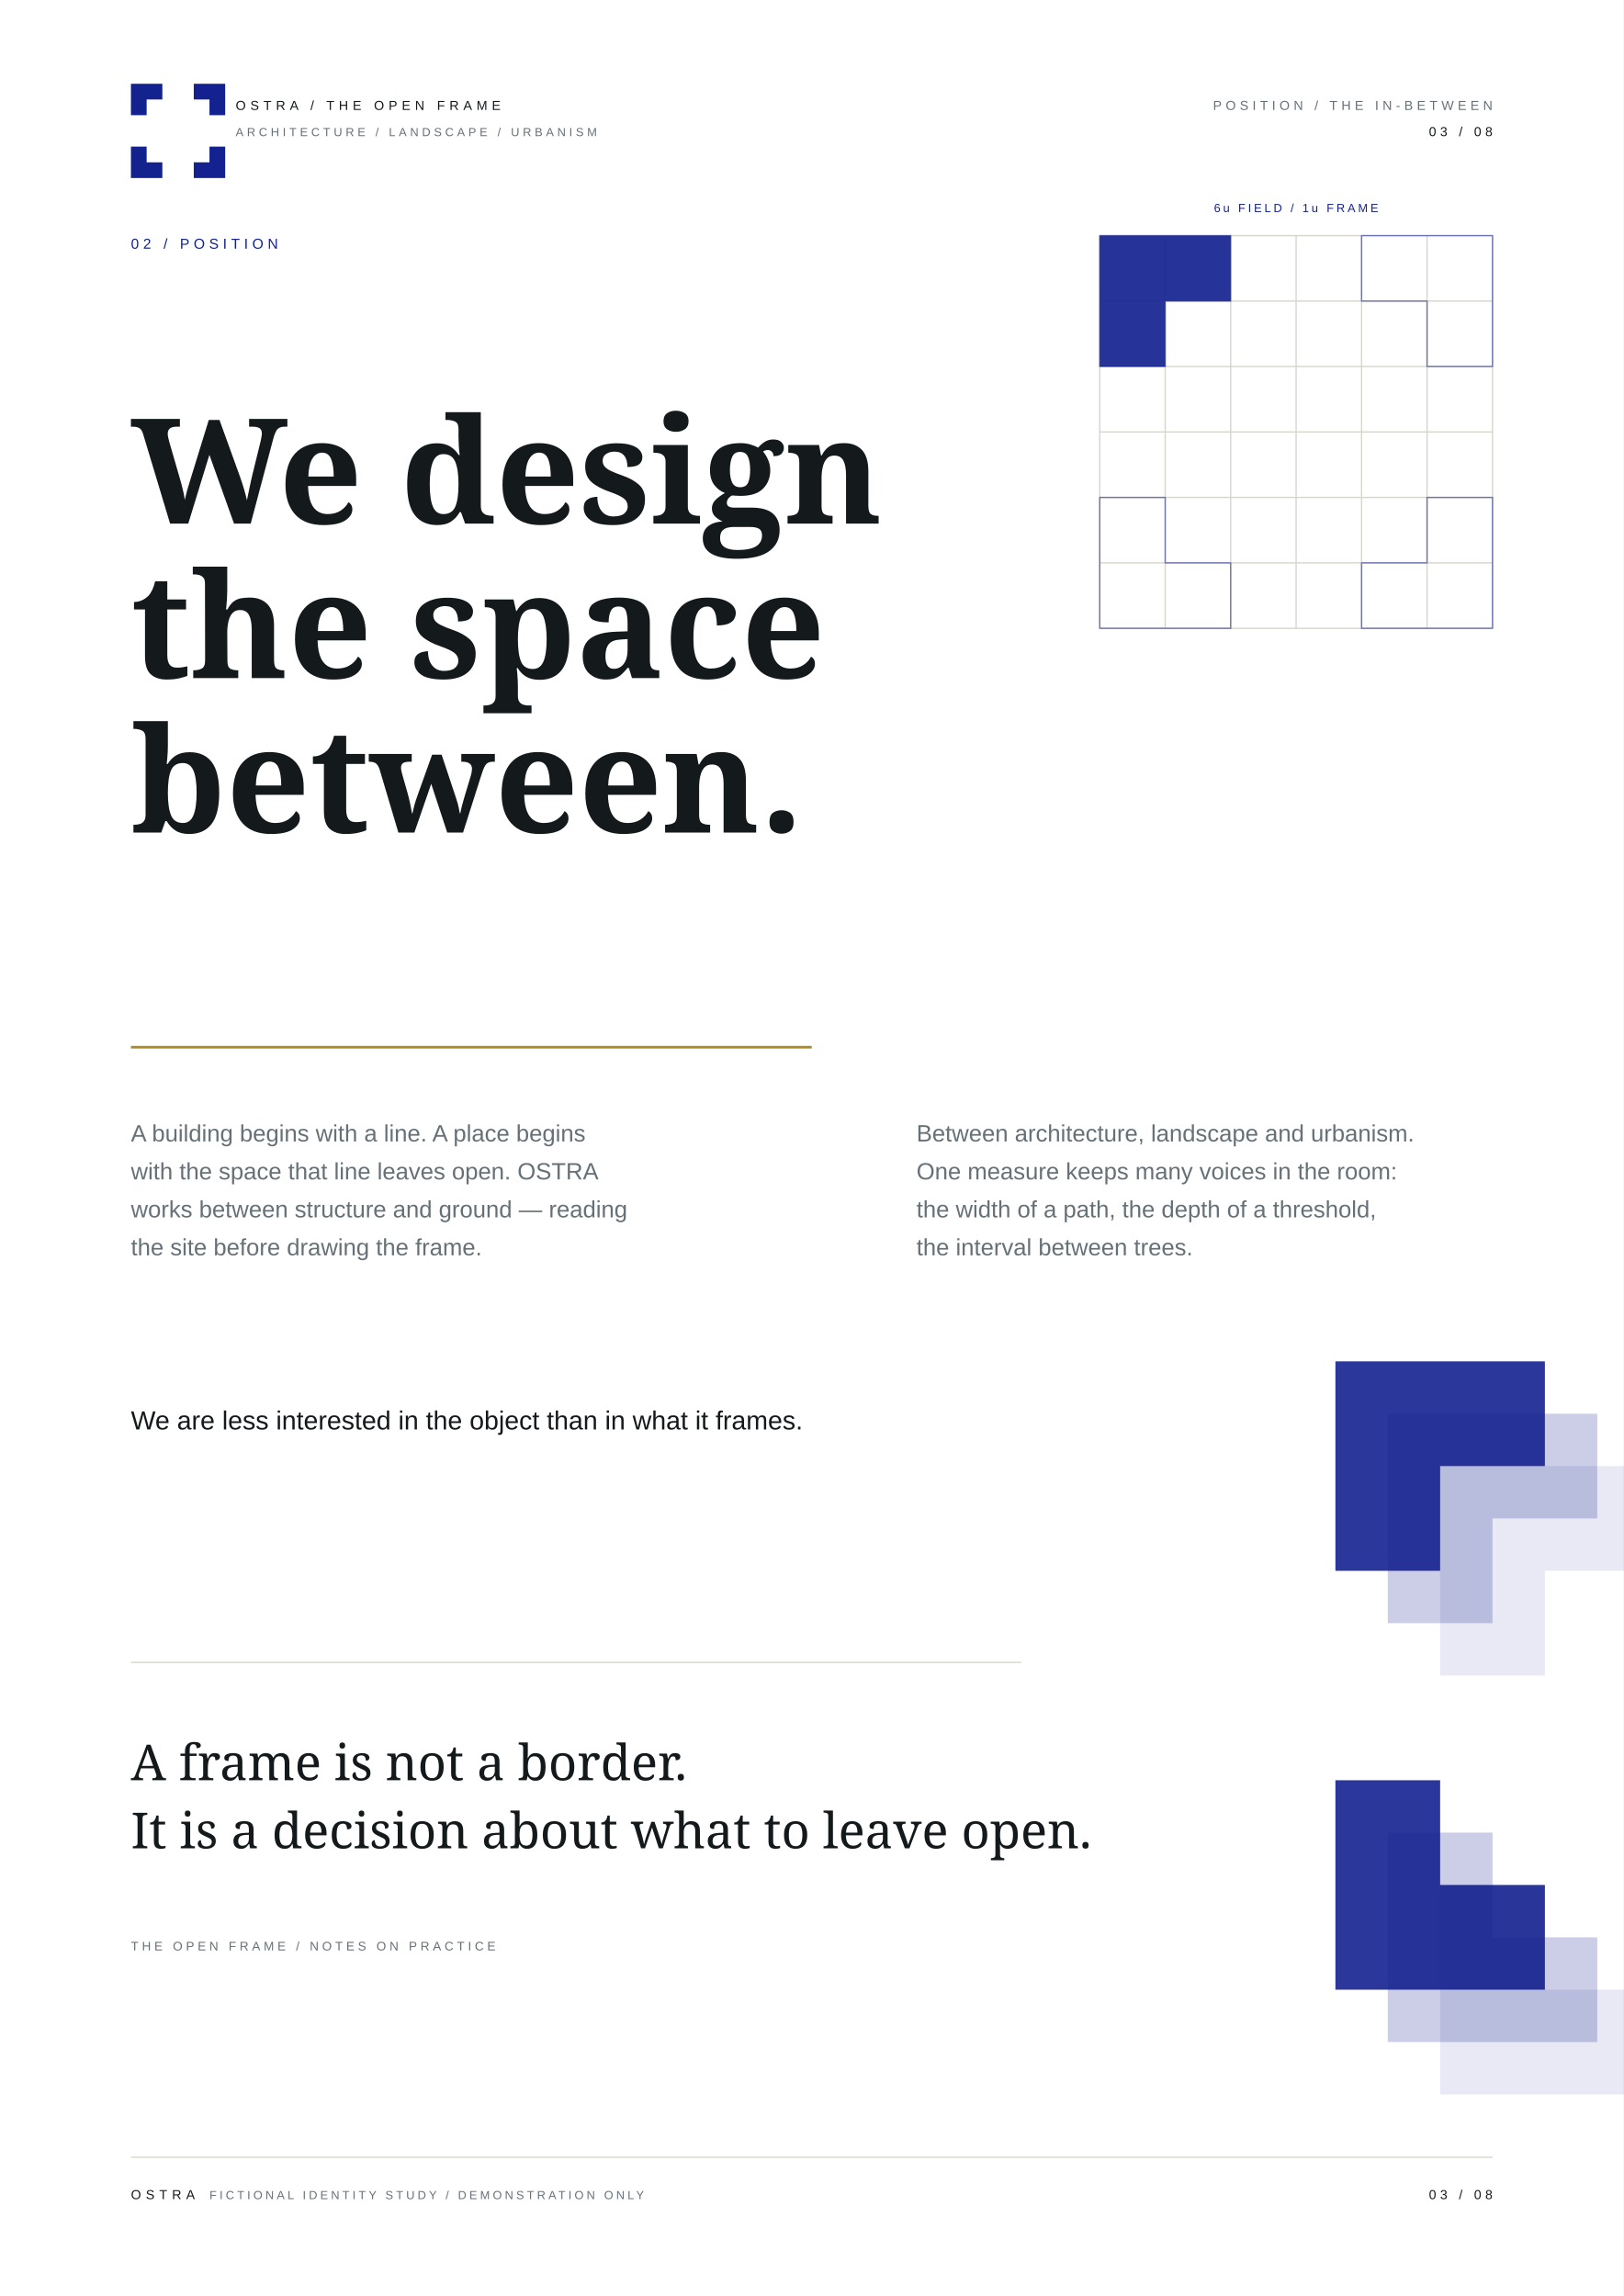
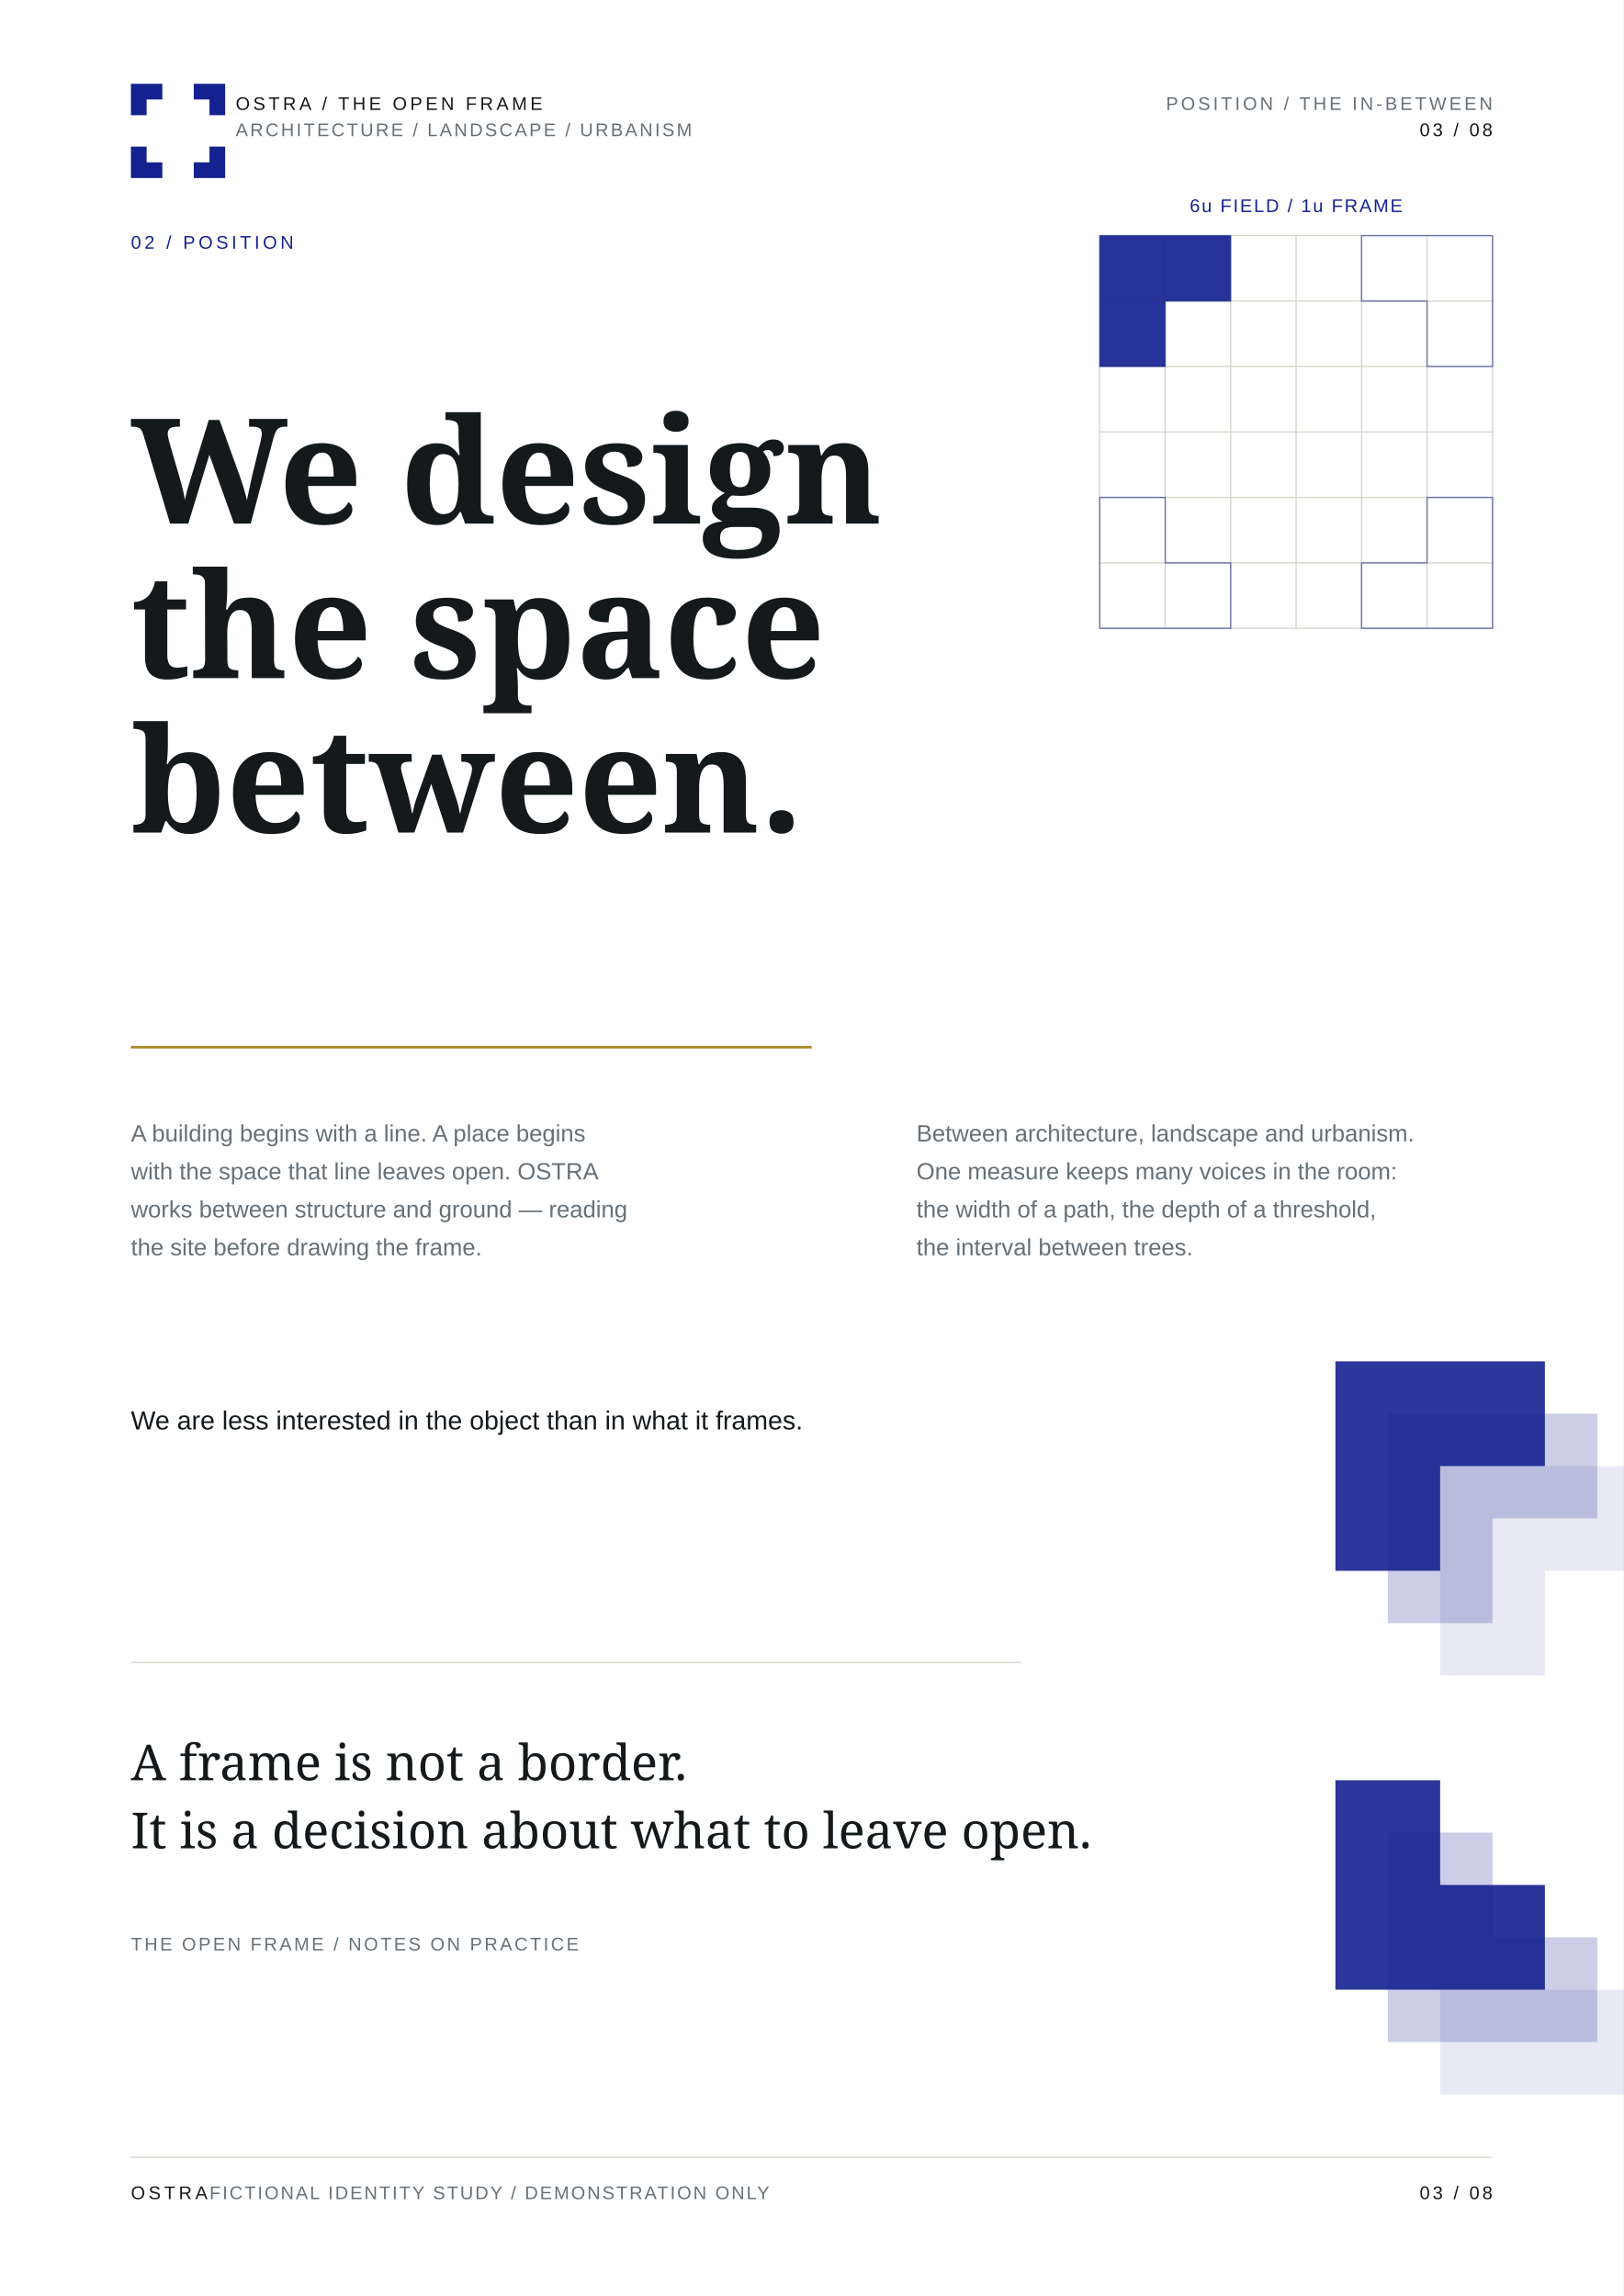
<svg xmlns="http://www.w3.org/2000/svg" viewBox="0 0 1240 1754" font-family="Arial" data-pptx-master="a4-editorial" data-pptx-master-name="A4 Editorial" data-pptx-layout="ostra-03_position" data-pptx-layout-name="We design the space between">
  <rect x="0" y="0" width="1240" height="1754" fill="#FFFFFF" data-pptx-role="background" />
  <g fill="#14228F" fill-opacity="1.0" data-pptx-role="decoration">
    <path d="M100 64L124 64L124 76L112 76L112 88L100 88Z" />
    <path d="M172 64L172 88L160 88L160 76L148 76L148 64Z" />
    <path d="M172 136L148 136L148 124L160 124L160 112L172 112Z" />
    <path d="M100 136L100 112L112 112L112 124L124 124L124 136Z" />
  </g>
-   <text x="180" y="84" fill="#14191C" font-size="10" letter-spacing="3.4">OSTRA / THE OPEN FRAME</text>
-   <text x="180" y="104" fill="#667077" font-size="9" letter-spacing="2.6">ARCHITECTURE / LANDSCAPE / URBANISM</text>
-   <text x="1140" y="84" fill="#667077" font-size="10" letter-spacing="3" text-anchor="end">POSITION / THE IN-BETWEEN</text>
-   <text x="1140" y="104" fill="#14191C" font-size="10" letter-spacing="3" text-anchor="end">03 / 08</text>
-   <text x="100" y="190" fill="#14228F" font-size="11" letter-spacing="3.2">02 / POSITION</text>
+   <text x="180" y="84" fill="#14191C" font-size="14" letter-spacing="2.43">OSTRA / THE OPEN FRAME</text>
+   <text x="180" y="104" fill="#667077" font-size="14" letter-spacing="1.67">ARCHITECTURE / LANDSCAPE / URBANISM</text>
+   <text x="1140" y="84" fill="#667077" font-size="14" letter-spacing="2.14" text-anchor="end">POSITION / THE IN-BETWEEN</text>
+   <text x="1140" y="104" fill="#14191C" font-size="14" letter-spacing="2.14" text-anchor="end">03 / 08</text>
+   <text x="100" y="190" fill="#14228F" font-size="14" letter-spacing="2.51">02 / POSITION</text>
  <text x="100" y="400" fill="#14191C" font-size="112" font-family="Georgia" font-weight="bold">We design<tspan x="100" dy="118">the space</tspan>
    <tspan x="100" dy="118">between.</tspan>
  </text>
  <line x1="840" y1="180" x2="840" y2="480" stroke="#D8D5CC" stroke-width="1" />
  <line x1="840" y1="180" x2="1140" y2="180" stroke="#D8D5CC" stroke-width="1" />
  <line x1="890" y1="180" x2="890" y2="480" stroke="#D8D5CC" stroke-width="1" />
  <line x1="840" y1="230" x2="1140" y2="230" stroke="#D8D5CC" stroke-width="1" />
  <line x1="940" y1="180" x2="940" y2="480" stroke="#D8D5CC" stroke-width="1" />
  <line x1="840" y1="280" x2="1140" y2="280" stroke="#D8D5CC" stroke-width="1" />
  <line x1="990" y1="180" x2="990" y2="480" stroke="#D8D5CC" stroke-width="1" />
  <line x1="840" y1="330" x2="1140" y2="330" stroke="#D8D5CC" stroke-width="1" />
  <line x1="1040" y1="180" x2="1040" y2="480" stroke="#D8D5CC" stroke-width="1" />
  <line x1="840" y1="380" x2="1140" y2="380" stroke="#D8D5CC" stroke-width="1" />
  <line x1="1090" y1="180" x2="1090" y2="480" stroke="#D8D5CC" stroke-width="1" />
  <line x1="840" y1="430" x2="1140" y2="430" stroke="#D8D5CC" stroke-width="1" />
  <line x1="1140" y1="180" x2="1140" y2="480" stroke="#D8D5CC" stroke-width="1" />
  <line x1="840" y1="480" x2="1140" y2="480" stroke="#D8D5CC" stroke-width="1" />
  <g fill="none" stroke="#14228F" stroke-width="1" stroke-opacity="0.55">
    <path d="M840 180L940 180L940 230L890 230L890 280L840 280Z" />
    <path d="M1140 180L1140 280L1090 280L1090 230L1040 230L1040 180Z" />
    <path d="M1140 480L1040 480L1040 430L1090 430L1090 380L1140 380Z" />
    <path d="M840 480L840 380L890 380L890 430L940 430L940 480Z" />
  </g>
  <g fill="#14228F" fill-opacity="0.92" data-pptx-role="decoration">
    <path d="M840 180L940 180L940 230L890 230L890 280L840 280Z" />
  </g>
-   <text x="990" y="162" fill="#14228F" font-size="9" letter-spacing="2" text-anchor="middle">6u FIELD / 1u FRAME</text>
+   <text x="990" y="162" fill="#14228F" font-size="14" letter-spacing="1.29" text-anchor="middle">6u FIELD / 1u FRAME</text>
  <line x1="100" y1="800" x2="620" y2="800" stroke="#A98B28" stroke-width="2" />
  <text x="100" y="872" fill="#667077" font-size="18">A building begins with a line. A place begins<tspan x="100" dy="29">with the space that line leaves open. OSTRA</tspan>
    <tspan x="100" dy="29">works between structure and ground — reading</tspan>
    <tspan x="100" dy="29">the site before drawing the frame.</tspan>
  </text>
  <text x="700" y="872" fill="#667077" font-size="18">Between architecture, landscape and urbanism.<tspan x="700" dy="29">One measure keeps many voices in the room:</tspan>
    <tspan x="700" dy="29">the width of a path, the depth of a threshold,</tspan>
    <tspan x="700" dy="29">the interval between trees.</tspan>
  </text>
  <text x="100" y="1092" fill="#14191C" font-size="20">We are less interested in the object than in what it frames.</text>
  <g fill="#14228F" fill-opacity="0.9" data-pptx-role="decoration">
    <path d="M1020 1040L1180 1040L1180 1120L1100 1120L1100 1200L1020 1200Z" />
    <path d="M1020 1520L1020 1360L1100 1360L1100 1440L1180 1440L1180 1520Z" />
  </g>
  <g fill="#14228F" fill-opacity="0.22" data-pptx-role="decoration">
    <path d="M1060 1080L1220 1080L1220 1160L1140 1160L1140 1240L1060 1240Z" />
    <path d="M1060 1560L1060 1400L1140 1400L1140 1480L1220 1480L1220 1560Z" />
  </g>
  <g fill="#14228F" fill-opacity="0.1" data-pptx-role="decoration">
    <path d="M1100 1120L1260 1120L1260 1200L1180 1200L1180 1280L1100 1280Z" />
    <path d="M1100 1600L1100 1440L1180 1440L1180 1520L1260 1520L1260 1600Z" />
  </g>
  <line x1="100" y1="1270" x2="780" y2="1270" stroke="#D8D5CC" stroke-width="1" />
  <text x="100" y="1360" fill="#14191C" font-size="38" font-family="Georgia" font-weight="italic">A frame is not a border.<tspan x="100" dy="52">It is a decision about what to leave open.</tspan>
  </text>
-   <text x="100" y="1490" fill="#667077" font-size="9.5" letter-spacing="2.6">THE OPEN FRAME / NOTES ON PRACTICE</text>
+   <text x="100" y="1490" fill="#667077" font-size="14" letter-spacing="1.76">THE OPEN FRAME / NOTES ON PRACTICE</text>
  <line x1="100" y1="1648" x2="1140" y2="1648" stroke="#D8D5CC" stroke-width="1" />
-   <text x="100" y="1680" fill="#14191C" font-size="10" letter-spacing="3.6">OSTRA</text>
-   <text x="160" y="1680" fill="#667077" font-size="9" letter-spacing="2.2">FICTIONAL IDENTITY STUDY / DEMONSTRATION ONLY</text>
-   <text x="1140" y="1680" fill="#14191C" font-size="10" letter-spacing="3" text-anchor="end">03 / 08</text>
+   <text x="100" y="1680" fill="#14191C" font-size="14" letter-spacing="2.57">OSTRA</text>
+   <text x="160" y="1680" fill="#667077" font-size="14" letter-spacing="1.41">FICTIONAL IDENTITY STUDY / DEMONSTRATION ONLY</text>
+   <text x="1140" y="1680" fill="#14191C" font-size="14" letter-spacing="2.14" text-anchor="end">03 / 08</text>
</svg>
